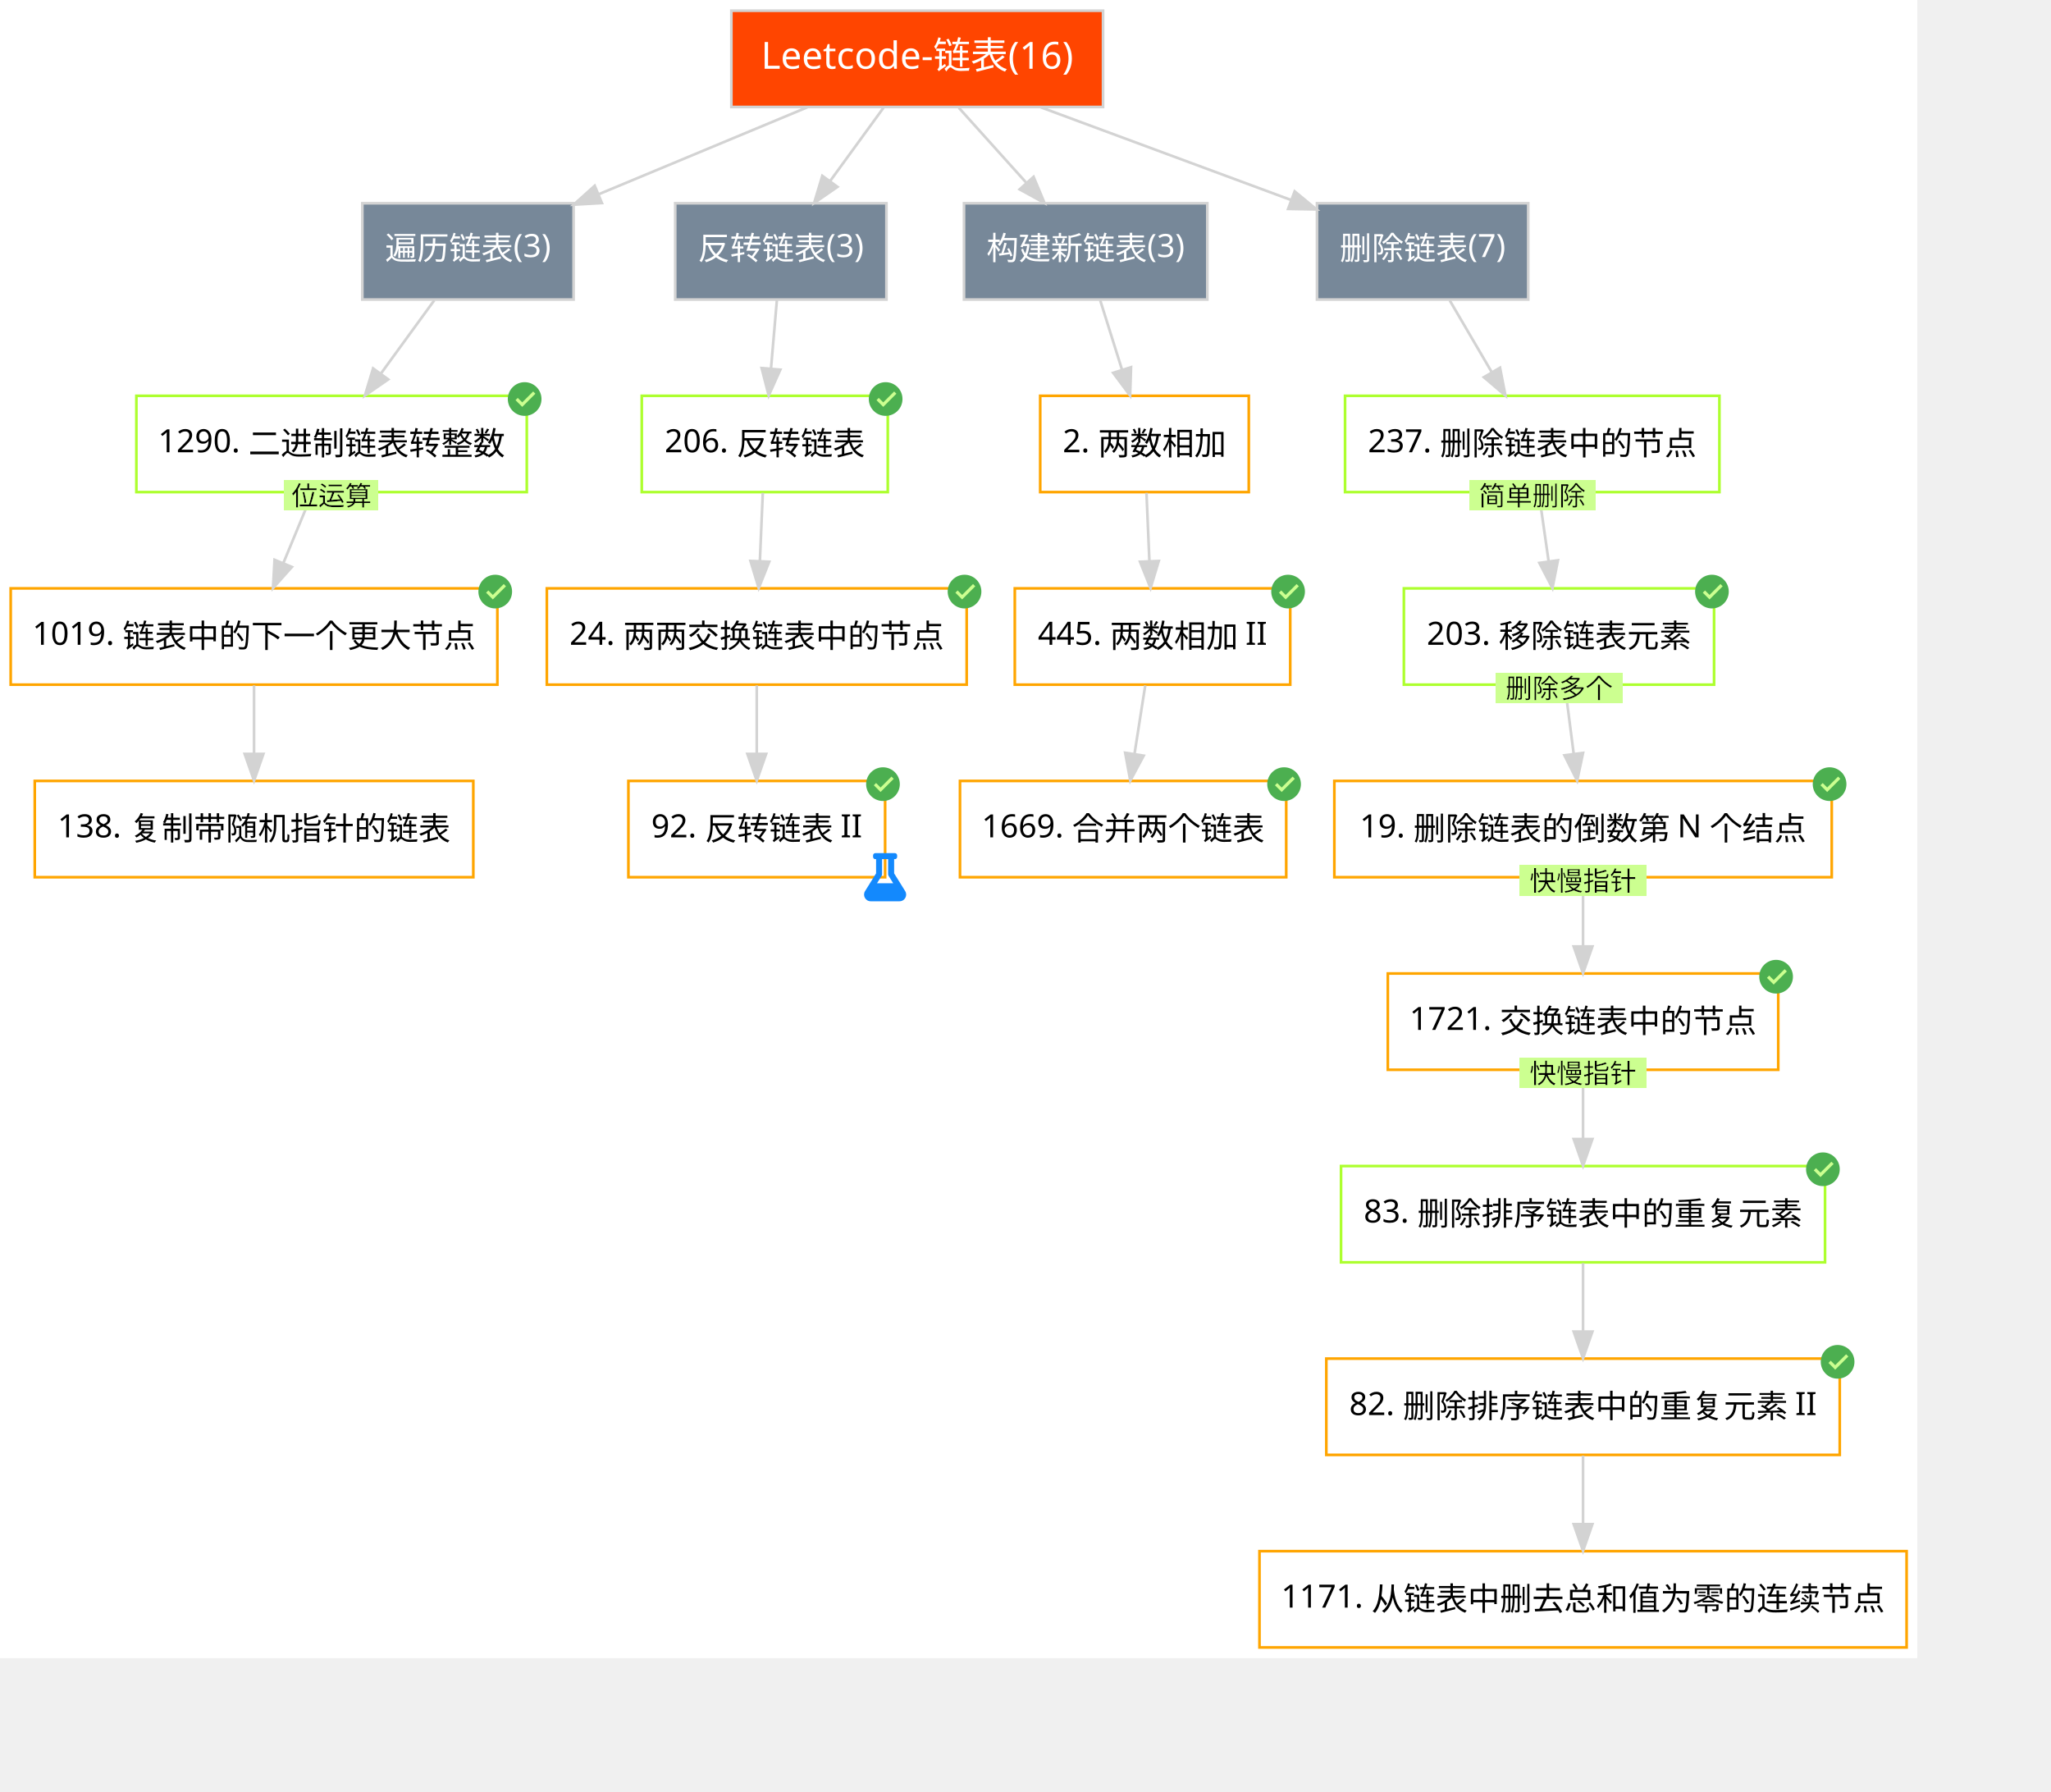
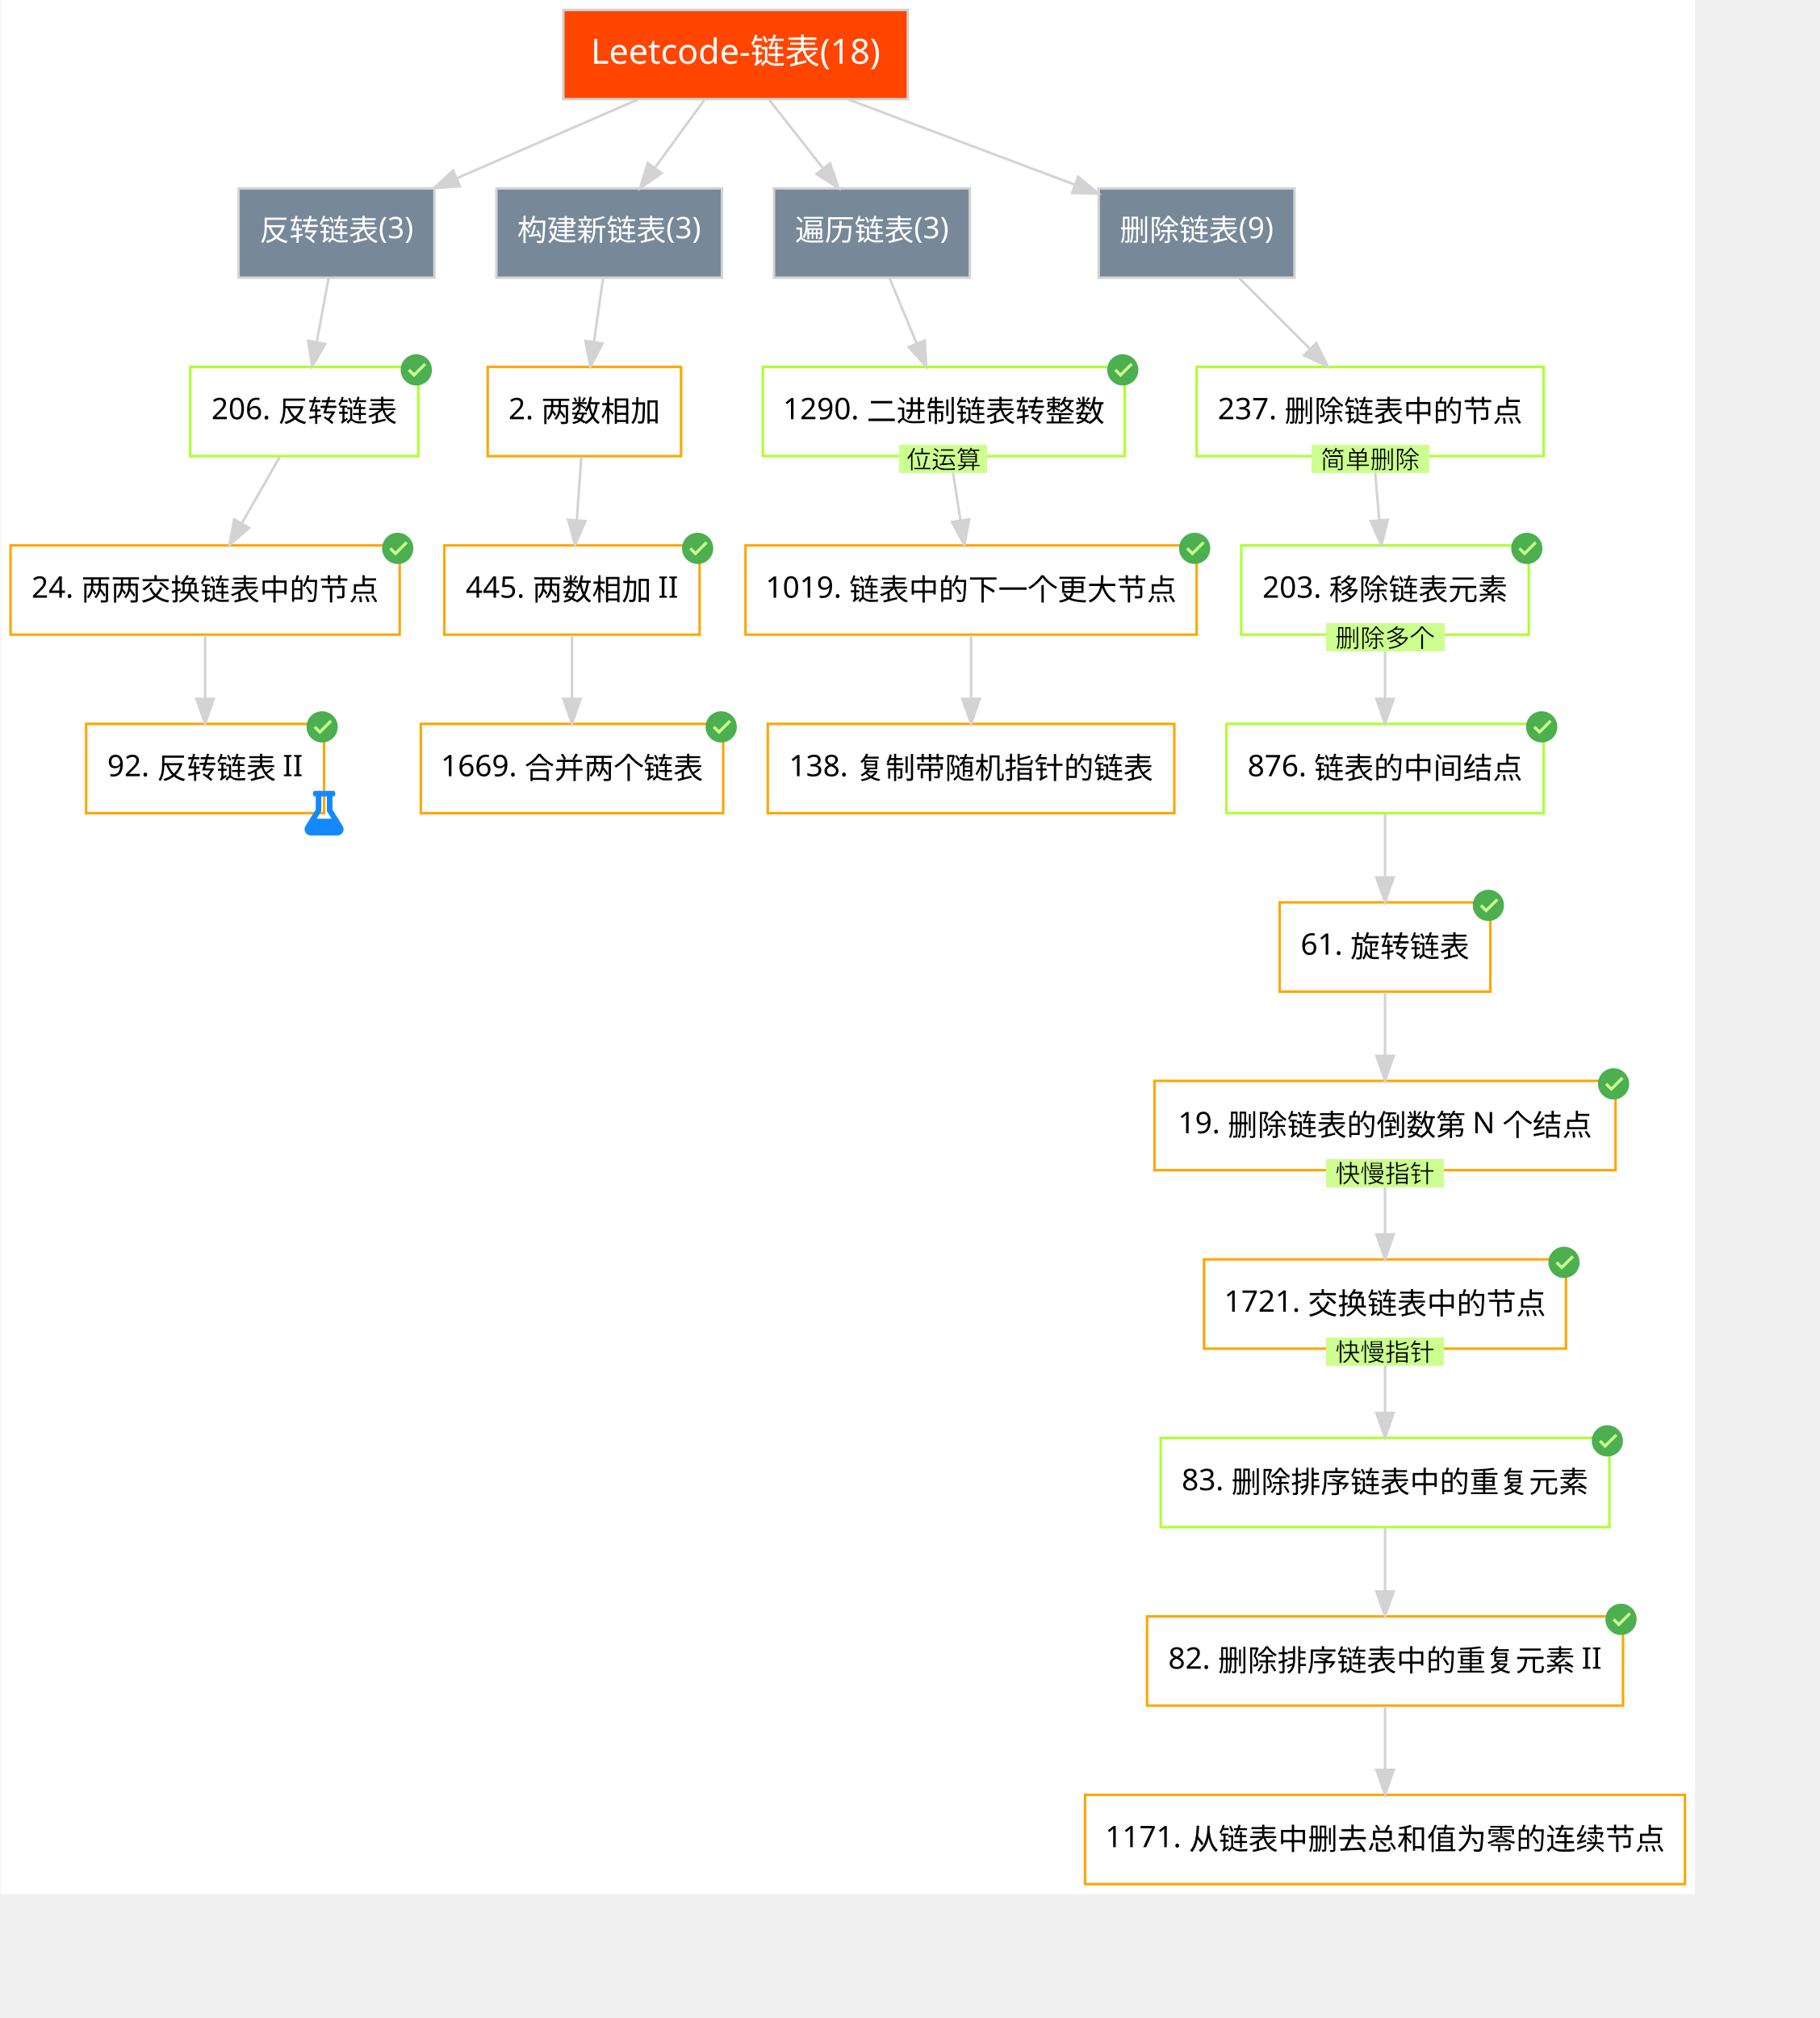
- <svg xmlns="http://www.w3.org/2000/svg" xmlns:xlink="http://www.w3.org/1999/xlink" height="670pt" viewBox="0.00 0.00 767.0 670.0" width="767pt">
-   <g class="graph" id="graph0" transform="scale(1 1) rotate(0) translate(4 616)">
-     <polygon fill="white" points="-4,4 -4,-616 713,-616 713,4 -4,4" stroke="transparent" />
+ <svg xmlns="http://www.w3.org/2000/svg" xmlns:xlink="http://www.w3.org/1999/xlink" height="814pt" viewBox="0.00 0.00 733.5 814.0" width="734pt">
+   <g class="graph" id="graph0" transform="scale(1 1) rotate(0) translate(4 760)">
+     <polygon fill="white" points="-4,4 -4,-760 679.5,-760 679.5,4 -4,4" stroke="transparent" />
    <g class="node" id="node1">
      <g id="a_node1">
-         <a target="_parent" xlink:href="https://leetcode-cn.com/tag/linked-list" xlink:title="Leetcode-链表(16)">
-           <polygon fill="orangered" points="408.5,-612 269.5,-612 269.5,-576 408.5,-576 408.5,-612" stroke="lightgrey" />
-           <text fill="white" font-family="Microsoft YaHei" font-size="14.00" text-anchor="middle" x="339" y="-590.3">
-       Leetcode-链表(16)
+         <a target="_parent" xlink:href="https://leetcode-cn.com/tag/linked-list" xlink:title="Leetcode-链表(18)">
+           <polygon fill="orangered" points="362,-756 223,-756 223,-720 362,-720 362,-756" stroke="lightgrey" />
+           <text fill="white" font-family="Microsoft YaHei" font-size="14.00" text-anchor="middle" x="292.5" y="-734.3">
+       Leetcode-链表(18)
     </text>
        </a>
      </g>
    </g>
    <g class="node" id="node2">
-       <polygon fill="lightslategray" points="210.5,-540 131.5,-540 131.5,-504 210.5,-504 210.5,-540" stroke="lightgrey" />
-       <text fill="white" font-family="Microsoft YaHei" font-size="12.00" text-anchor="middle" x="171" y="-518.9">
+       <polygon fill="lightslategray" points="171,-684 92,-684 92,-648 171,-648 171,-684" stroke="lightgrey" />
+       <text fill="white" font-family="Microsoft YaHei" font-size="12.00" text-anchor="middle" x="131.5" y="-662.9">
+     反转链表(3)
+    </text>
+     </g>
+     <g class="edge" id="edge1">
+       <path d="M253.11,-719.88C231.11,-710.31 203.49,-698.3 180.14,-688.15" fill="none" stroke="lightgrey" />
+       <polygon fill="lightgrey" points="181.32,-684.85 170.76,-684.07 178.53,-691.27 181.32,-684.85" stroke="lightgrey" />
+     </g>
+     <g class="node" id="node6">
+       <polygon fill="lightslategray" points="287,-684 196,-684 196,-648 287,-648 287,-684" stroke="lightgrey" />
+       <text fill="white" font-family="Microsoft YaHei" font-size="12.00" text-anchor="middle" x="241.5" y="-662.9">
+     构建新链表(3)
+    </text>
+     </g>
+     <g class="edge" id="edge5">
+       <path d="M279.89,-719.7C273.9,-711.47 266.62,-701.48 260.02,-692.42" fill="none" stroke="lightgrey" />
+       <polygon fill="lightgrey" points="262.68,-690.13 253.96,-684.1 257.02,-694.25 262.68,-690.13" stroke="lightgrey" />
+     </g>
+     <g class="node" id="node10">
+       <polygon fill="lightslategray" points="387,-684 308,-684 308,-648 387,-648 387,-684" stroke="lightgrey" />
+       <text fill="white" font-family="Microsoft YaHei" font-size="12.00" text-anchor="middle" x="347.5" y="-662.9">
    遍历链表(3)
   </text>
    </g>
-     <g class="edge" id="edge1">
-       <path d="M297.9,-575.88C274.41,-566.09 244.79,-553.74 220.07,-543.45" fill="none" stroke="lightgrey" />
-       <polygon fill="lightgrey" points="221.09,-540.08 210.52,-539.47 218.4,-546.54 221.09,-540.08" stroke="lightgrey" />
-     </g>
-     <g class="node" id="node6">
-       <polygon fill="lightslategray" points="327.5,-540 248.5,-540 248.5,-504 327.5,-504 327.5,-540" stroke="lightgrey" />
-       <text fill="white" font-family="Microsoft YaHei" font-size="12.00" text-anchor="middle" x="288" y="-518.9">
-     反转链表(3)
-    </text>
-     </g>
-     <g class="edge" id="edge5">
-       <path d="M326.39,-575.7C320.4,-567.47 313.12,-557.48 306.52,-548.42" fill="none" stroke="lightgrey" />
-       <polygon fill="lightgrey" points="309.18,-546.13 300.46,-540.1 303.52,-550.25 309.18,-546.13" stroke="lightgrey" />
-     </g>
-     <g class="node" id="node10">
-       <polygon fill="lightslategray" points="447.5,-540 356.5,-540 356.5,-504 447.5,-504 447.5,-540" stroke="lightgrey" />
-       <text fill="white" font-family="Microsoft YaHei" font-size="12.00" text-anchor="middle" x="402" y="-518.9">
-     构建新链表(3)
-    </text>
-     </g>
    <g class="edge" id="edge9">
-       <path d="M354.57,-575.7C362.2,-567.22 371.52,-556.86 379.88,-547.58" fill="none" stroke="lightgrey" />
-       <polygon fill="lightgrey" points="382.52,-549.88 386.61,-540.1 377.31,-545.2 382.52,-549.88" stroke="lightgrey" />
+       <path d="M306.1,-719.7C312.62,-711.39 320.57,-701.28 327.75,-692.14" fill="none" stroke="lightgrey" />
+       <polygon fill="lightgrey" points="330.63,-694.13 334.06,-684.1 325.13,-689.81 330.63,-694.13" stroke="lightgrey" />
    </g>
    <g class="node" id="node14">
-       <polygon fill="lightslategray" points="567.5,-540 488.5,-540 488.5,-504 567.5,-504 567.5,-540" stroke="lightgrey" />
-       <text fill="white" font-family="Microsoft YaHei" font-size="12.00" text-anchor="middle" x="528" y="-518.9">
-     删除链表(7)
+       <polygon fill="lightslategray" points="518,-684 439,-684 439,-648 518,-648 518,-684" stroke="lightgrey" />
+       <text fill="white" font-family="Microsoft YaHei" font-size="12.00" text-anchor="middle" x="478.5" y="-662.9">
+     删除链表(9)
   </text>
    </g>
    <g class="edge" id="edge13">
-       <path d="M385.23,-575.88C413.61,-565.37 449.92,-551.92 478.82,-541.21" fill="none" stroke="lightgrey" />
-       <polygon fill="lightgrey" points="480.16,-544.45 488.32,-537.7 477.72,-537.89 480.16,-544.45" stroke="lightgrey" />
+       <path d="M338,-719.88C365.61,-709.48 400.86,-696.22 429.14,-685.58" fill="none" stroke="lightgrey" />
+       <polygon fill="lightgrey" points="430.7,-688.73 438.83,-681.93 428.24,-682.18 430.7,-688.73" stroke="lightgrey" />
    </g>
    <g class="node" id="node3">
      <g id="a_node3">
-         <a target="_parent" xlink:href="https://leetcode-cn.com/problems/convert-binary-number-in-a-linked-list-to-integer" xlink:title="1290. 二进制链表转整数">
-           <polygon fill="none" points="193,-468 47,-468 47,-432 193,-432 193,-468" stroke="greenyellow" />
-           <text font-family="Microsoft YaHei" font-size="12.00" text-anchor="middle" x="120" y="-446.9">
-       1290. 二进制链表转整数
-      </text>
-         </a>
-       </g>
-       <g transform="translate(185.0, -474.0) scale(0.3)">
+         <a target="_parent" xlink:href="https://leetcode-cn.com/problems/reverse-linked-list" xlink:title="206. 反转链表">
+           <polygon fill="none" points="164.5,-612 72.5,-612 72.5,-576 164.5,-576 164.5,-612" stroke="greenyellow" />
+           <text font-family="Microsoft YaHei" font-size="12.00" text-anchor="middle" x="118.5" y="-590.9">
+       206. 反转链表
+      </text>
+         </a>
+       </g>
+       <g transform="translate(156.5, -618.0) scale(0.3)">
        <circle cx="24" cy="24" fill="#4caf50" r="21" />
        <polygon fill="#ccff90" points="34.6,14.6 21,28.2 15.4,22.6 12.6,25.4 21,33.8 37.4,17.4" />
      </g>
    </g>
    <g class="edge" id="edge2">
-       <path d="M158.39,-503.7C152.4,-495.47 145.12,-485.48 138.52,-476.42" fill="none" stroke="lightgrey" />
-       <polygon fill="lightgrey" points="141.18,-474.13 132.46,-468.1 135.52,-478.25 141.18,-474.13" stroke="lightgrey" />
+       <path d="M128.29,-647.7C126.85,-639.98 125.13,-630.71 123.54,-622.11" fill="none" stroke="lightgrey" />
+       <polygon fill="lightgrey" points="126.94,-621.3 121.68,-612.1 120.06,-622.58 126.94,-621.3" stroke="lightgrey" />
    </g>
    <g class="node" id="node4">
      <g id="a_node4">
-         <a target="_parent" xlink:href="https://leetcode-cn.com/problems/next-greater-node-in-linked-list" xlink:title="1019. 链表中的下一个更大节点">
-           <polygon fill="none" points="182,-396 0,-396 0,-360 182,-360 182,-396" stroke="orange" />
-           <text font-family="Microsoft YaHei" font-size="12.00" text-anchor="middle" x="91" y="-374.9">
-       1019. 链表中的下一个更大节点
-      </text>
-         </a>
-       </g>
-       <g transform="translate(174.0, -402.0) scale(0.3)">
+         <a target="_parent" xlink:href="https://leetcode-cn.com/problems/swap-nodes-in-pairs" xlink:title="24. 两两交换链表中的节点">
+           <polygon fill="none" points="157,-540 0,-540 0,-504 157,-504 157,-540" stroke="orange" />
+           <text font-family="Microsoft YaHei" font-size="12.00" text-anchor="middle" x="78.5" y="-518.9">
+       24. 两两交换链表中的节点
+      </text>
+         </a>
+       </g>
+       <g transform="translate(149.0, -546.0) scale(0.3)">
        <circle cx="24" cy="24" fill="#4caf50" r="21" />
        <polygon fill="#ccff90" points="34.6,14.6 21,28.2 15.4,22.6 12.6,25.4 21,33.8 37.4,17.4" />
      </g>
    </g>
    <g class="edge" id="edge3">
-       <path d="M112.83,-431.7C109.57,-423.81 105.63,-414.3 102,-405.55" fill="none" stroke="lightgrey" />
-       <polygon fill="lightgrey" points="105.15,-404 98.09,-396.1 98.68,-406.68 105.15,-404" stroke="lightgrey" />
+       <path d="M108.61,-575.7C104.01,-567.64 98.44,-557.89 93.35,-548.98" fill="none" stroke="lightgrey" />
+       <polygon fill="lightgrey" points="96.27,-547.05 88.27,-540.1 90.2,-550.52 96.27,-547.05" stroke="lightgrey" />
    </g>
    <g class="node" id="node5">
      <g id="a_node5">
-         <a target="_parent" xlink:href="https://leetcode-cn.com/problems/copy-list-with-random-pointer" xlink:title="138. 复制带随机指针的链表">
-           <polygon fill="none" points="173,-324 9,-324 9,-288 173,-288 173,-324" stroke="orange" />
-           <text font-family="Microsoft YaHei" font-size="12.00" text-anchor="middle" x="91" y="-302.9">
-       138. 复制带随机指针的链表
-      </text>
-         </a>
-       </g>
-     </g>
-     <g class="edge" id="edge4">
-       <path d="M91,-359.7C91,-351.98 91,-342.71 91,-334.11" fill="none" stroke="lightgrey" />
-       <polygon fill="lightgrey" points="94.5,-334.1 91,-324.1 87.5,-334.1 94.5,-334.1" stroke="lightgrey" />
-     </g>
-     <g class="node" id="node7">
-       <g id="a_node7">
-         <a target="_parent" xlink:href="https://leetcode-cn.com/problems/reverse-linked-list" xlink:title="206. 反转链表">
-           <polygon fill="none" points="328,-468 236,-468 236,-432 328,-432 328,-468" stroke="greenyellow" />
-           <text font-family="Microsoft YaHei" font-size="12.00" text-anchor="middle" x="282" y="-446.9">
-       206. 反转链表
-      </text>
-         </a>
-       </g>
-       <g transform="translate(320.0, -474.0) scale(0.3)">
-         <circle cx="24" cy="24" fill="#4caf50" r="21" />
-         <polygon fill="#ccff90" points="34.6,14.6 21,28.2 15.4,22.6 12.6,25.4 21,33.8 37.4,17.4" />
-       </g>
-     </g>
-     <g class="edge" id="edge6">
-       <path d="M286.52,-503.7C285.86,-495.98 285.06,-486.71 284.32,-478.11" fill="none" stroke="lightgrey" />
-       <polygon fill="lightgrey" points="287.81,-477.77 283.47,-468.1 280.83,-478.37 287.81,-477.77" stroke="lightgrey" />
-     </g>
-     <g class="node" id="node8">
-       <g id="a_node8">
-         <a target="_parent" xlink:href="https://leetcode-cn.com/problems/swap-nodes-in-pairs" xlink:title="24. 两两交换链表中的节点">
-           <polygon fill="none" points="357.5,-396 200.5,-396 200.5,-360 357.5,-360 357.5,-396" stroke="orange" />
-           <text font-family="Microsoft YaHei" font-size="12.00" text-anchor="middle" x="279" y="-374.9">
-       24. 两两交换链表中的节点
-      </text>
-         </a>
-       </g>
-       <g transform="translate(349.5, -402.0) scale(0.3)">
-         <circle cx="24" cy="24" fill="#4caf50" r="21" />
-         <polygon fill="#ccff90" points="34.6,14.6 21,28.2 15.4,22.6 12.6,25.4 21,33.8 37.4,17.4" />
-       </g>
-     </g>
-     <g class="edge" id="edge7">
-       <path d="M281.26,-431.7C280.93,-423.98 280.53,-414.71 280.16,-406.11" fill="none" stroke="lightgrey" />
-       <polygon fill="lightgrey" points="283.66,-405.95 279.73,-396.1 276.66,-406.25 283.66,-405.95" stroke="lightgrey" />
-     </g>
-     <g class="node" id="node9">
-       <g id="a_node9">
        <a target="_parent" xlink:href="https://leetcode-cn.com/problems/reverse-linked-list-ii" xlink:title="92. 反转链表 II">
-           <polygon fill="none" points="327,-324 231,-324 231,-288 327,-288 327,-324" stroke="orange" />
-           <text font-family="Microsoft YaHei" font-size="12.00" text-anchor="middle" x="279" y="-302.9">
+           <polygon fill="none" points="126.5,-468 30.5,-468 30.5,-432 126.5,-432 126.5,-468" stroke="orange" />
+           <text font-family="Microsoft YaHei" font-size="12.00" text-anchor="middle" x="78.5" y="-446.9">
      92. 反转链表 II
     </text>
        </a>
      </g>
-       <g transform="translate(319.0, -330.0) scale(0.3)">
-         <circle cx="24" cy="24" fill="#4caf50" r="21" />
-         <polygon fill="#ccff90" points="34.6,14.6 21,28.2 15.4,22.6 12.6,25.4 21,33.8 37.4,17.4" />
-       </g>
-       <g transform="translate(318.0, -297.0)">
+       <g transform="translate(118.5, -474.0) scale(0.3)">
+         <circle cx="24" cy="24" fill="#4caf50" r="21" />
+         <polygon fill="#ccff90" points="34.6,14.6 21,28.2 15.4,22.6 12.6,25.4 21,33.8 37.4,17.4" />
+       </g>
+       <g transform="translate(117.5, -441.0)">
        <symbol id="flask" viewBox="0 0 448 512">
          <path d="M437.2 403.5L320 215V64h8c13.3 0 24-10.7 24-24V24c0-13.3-10.7-24-24-24H120c-13.3 0-24 10.7-24 24v16c0 13.3 10.7 24 24 24h8v151L10.8 403.5C-18.5 450.6 15.3 512 70.9 512h306.2c55.7 0 89.4-61.5 60.1-108.5zM137.9 320l48.2-77.6c3.7-5.2 5.8-11.6 5.8-18.4V64h64v160c0 6.9 2.2 13.2 5.8 18.4l48.2 77.6h-172z" fill="#1389fd" />
        </symbol>
        <a href="https://github.com/acm-clan/algorithm-stone/blob/main/user/leetcode/92.反转链表 II.md">
          <use height="18" href="#flask" width="18" />
        </a>
      </g>
    </g>
+     <g class="edge" id="edge4">
+       <path d="M78.5,-503.7C78.5,-495.98 78.5,-486.71 78.5,-478.11" fill="none" stroke="lightgrey" />
+       <polygon fill="lightgrey" points="82,-478.1 78.5,-468.1 75,-478.1 82,-478.1" stroke="lightgrey" />
+     </g>
+     <g class="node" id="node7">
+       <g id="a_node7">
+         <a target="_parent" xlink:href="https://leetcode-cn.com/problems/add-two-numbers" xlink:title="2. 两数相加">
+           <polygon fill="none" points="270.5,-612 192.5,-612 192.5,-576 270.5,-576 270.5,-612" stroke="orange" />
+           <text font-family="Microsoft YaHei" font-size="12.00" text-anchor="middle" x="231.5" y="-590.9">
+       2. 两数相加
+      </text>
+         </a>
+       </g>
+     </g>
+     <g class="edge" id="edge6">
+       <path d="M239.03,-647.7C237.93,-639.98 236.6,-630.71 235.37,-622.11" fill="none" stroke="lightgrey" />
+       <polygon fill="lightgrey" points="238.82,-621.51 233.94,-612.1 231.89,-622.5 238.82,-621.51" stroke="lightgrey" />
+     </g>
+     <g class="node" id="node8">
+       <g id="a_node8">
+         <a target="_parent" xlink:href="https://leetcode-cn.com/problems/add-two-numbers-ii" xlink:title="445. 两数相加 II">
+           <polygon fill="none" points="278,-540 175,-540 175,-504 278,-504 278,-540" stroke="orange" />
+           <text font-family="Microsoft YaHei" font-size="12.00" text-anchor="middle" x="226.5" y="-518.9">
+       445. 两数相加 II
+      </text>
+         </a>
+       </g>
+       <g transform="translate(270.0, -546.0) scale(0.3)">
+         <circle cx="24" cy="24" fill="#4caf50" r="21" />
+         <polygon fill="#ccff90" points="34.6,14.6 21,28.2 15.4,22.6 12.6,25.4 21,33.8 37.4,17.4" />
+       </g>
+     </g>
+     <g class="edge" id="edge7">
+       <path d="M230.26,-575.7C229.71,-567.98 229.05,-558.71 228.44,-550.11" fill="none" stroke="lightgrey" />
+       <polygon fill="lightgrey" points="231.93,-549.83 227.72,-540.1 224.94,-550.33 231.93,-549.83" stroke="lightgrey" />
+     </g>
+     <g class="node" id="node9">
+       <g id="a_node9">
+         <a target="_parent" xlink:href="https://leetcode-cn.com/problems/merge-in-between-linked-lists" xlink:title="1669. 合并两个链表">
+           <polygon fill="none" points="287.5,-468 165.5,-468 165.5,-432 287.5,-432 287.5,-468" stroke="orange" />
+           <text font-family="Microsoft YaHei" font-size="12.00" text-anchor="middle" x="226.5" y="-446.9">
+       1669. 合并两个链表
+      </text>
+         </a>
+       </g>
+       <g transform="translate(279.5, -474.0) scale(0.3)">
+         <circle cx="24" cy="24" fill="#4caf50" r="21" />
+         <polygon fill="#ccff90" points="34.6,14.6 21,28.2 15.4,22.6 12.6,25.4 21,33.8 37.4,17.4" />
+       </g>
+     </g>
    <g class="edge" id="edge8">
-       <path d="M279,-359.7C279,-351.98 279,-342.71 279,-334.11" fill="none" stroke="lightgrey" />
-       <polygon fill="lightgrey" points="282.5,-334.1 279,-324.1 275.5,-334.1 282.5,-334.1" stroke="lightgrey" />
+       <path d="M226.5,-503.7C226.5,-495.98 226.5,-486.71 226.5,-478.11" fill="none" stroke="lightgrey" />
+       <polygon fill="lightgrey" points="230,-478.1 226.5,-468.1 223,-478.1 230,-478.1" stroke="lightgrey" />
    </g>
    <g class="node" id="node11">
      <g id="a_node11">
-         <a target="_parent" xlink:href="https://leetcode-cn.com/problems/add-two-numbers" xlink:title="2. 两数相加">
-           <polygon fill="none" points="463,-468 385,-468 385,-432 463,-432 463,-468" stroke="orange" />
-           <text font-family="Microsoft YaHei" font-size="12.00" text-anchor="middle" x="424" y="-446.9">
-       2. 两数相加
-      </text>
-         </a>
+         <a target="_parent" xlink:href="https://leetcode-cn.com/problems/convert-binary-number-in-a-linked-list-to-integer" xlink:title="1290. 二进制链表转整数">
+           <polygon fill="none" points="449.5,-612 303.5,-612 303.5,-576 449.5,-576 449.5,-612" stroke="greenyellow" />
+           <text font-family="Microsoft YaHei" font-size="12.00" text-anchor="middle" x="376.5" y="-590.9">
+       1290. 二进制链表转整数
+      </text>
+         </a>
+       </g>
+       <g transform="translate(441.5, -618.0) scale(0.3)">
+         <circle cx="24" cy="24" fill="#4caf50" r="21" />
+         <polygon fill="#ccff90" points="34.6,14.6 21,28.2 15.4,22.6 12.6,25.4 21,33.8 37.4,17.4" />
      </g>
    </g>
    <g class="edge" id="edge10">
-       <path d="M407.44,-503.7C409.89,-495.9 412.84,-486.51 415.57,-477.83" fill="none" stroke="lightgrey" />
-       <polygon fill="lightgrey" points="418.96,-478.69 418.62,-468.1 412.29,-476.59 418.96,-478.69" stroke="lightgrey" />
+       <path d="M354.67,-647.7C357.93,-639.81 361.87,-630.3 365.5,-621.55" fill="none" stroke="lightgrey" />
+       <polygon fill="lightgrey" points="368.82,-622.68 369.41,-612.1 362.35,-620 368.82,-622.68" stroke="lightgrey" />
    </g>
    <g class="node" id="node12">
      <g id="a_node12">
-         <a target="_parent" xlink:href="https://leetcode-cn.com/problems/add-two-numbers-ii" xlink:title="445. 两数相加 II">
-           <polygon fill="none" points="478.5,-396 375.5,-396 375.5,-360 478.5,-360 478.5,-396" stroke="orange" />
-           <text font-family="Microsoft YaHei" font-size="12.00" text-anchor="middle" x="427" y="-374.9">
-       445. 两数相加 II
-      </text>
-         </a>
-       </g>
-       <g transform="translate(470.5, -402.0) scale(0.3)">
+         <a target="_parent" xlink:href="https://leetcode-cn.com/problems/next-greater-node-in-linked-list" xlink:title="1019. 链表中的下一个更大节点">
+           <polygon fill="none" points="478.5,-540 296.5,-540 296.5,-504 478.5,-504 478.5,-540" stroke="orange" />
+           <text font-family="Microsoft YaHei" font-size="12.00" text-anchor="middle" x="387.5" y="-518.9">
+       1019. 链表中的下一个更大节点
+      </text>
+         </a>
+       </g>
+       <g transform="translate(470.5, -546.0) scale(0.3)">
        <circle cx="24" cy="24" fill="#4caf50" r="21" />
        <polygon fill="#ccff90" points="34.6,14.6 21,28.2 15.4,22.6 12.6,25.4 21,33.8 37.4,17.4" />
      </g>
    </g>
    <g class="edge" id="edge11">
-       <path d="M424.74,-431.7C425.07,-423.98 425.47,-414.71 425.84,-406.11" fill="none" stroke="lightgrey" />
-       <polygon fill="lightgrey" points="429.34,-406.25 426.27,-396.1 422.34,-405.95 429.34,-406.25" stroke="lightgrey" />
+       <path d="M379.22,-575.7C380.43,-567.98 381.89,-558.71 383.24,-550.11" fill="none" stroke="lightgrey" />
+       <polygon fill="lightgrey" points="386.72,-550.53 384.81,-540.1 379.8,-549.44 386.72,-550.53" stroke="lightgrey" />
    </g>
    <g class="node" id="node13">
      <g id="a_node13">
-         <a target="_parent" xlink:href="https://leetcode-cn.com/problems/merge-in-between-linked-lists" xlink:title="1669. 合并两个链表">
-           <polygon fill="none" points="477,-324 355,-324 355,-288 477,-288 477,-324" stroke="orange" />
-           <text font-family="Microsoft YaHei" font-size="12.00" text-anchor="middle" x="416" y="-302.9">
-       1669. 合并两个链表
-      </text>
-         </a>
-       </g>
-       <g transform="translate(469.0, -330.0) scale(0.3)">
-         <circle cx="24" cy="24" fill="#4caf50" r="21" />
-         <polygon fill="#ccff90" points="34.6,14.6 21,28.2 15.4,22.6 12.6,25.4 21,33.8 37.4,17.4" />
+         <a target="_parent" xlink:href="https://leetcode-cn.com/problems/copy-list-with-random-pointer" xlink:title="138. 复制带随机指针的链表">
+           <polygon fill="none" points="469.5,-468 305.5,-468 305.5,-432 469.5,-432 469.5,-468" stroke="orange" />
+           <text font-family="Microsoft YaHei" font-size="12.00" text-anchor="middle" x="387.5" y="-446.9">
+       138. 复制带随机指针的链表
+      </text>
+         </a>
      </g>
    </g>
    <g class="edge" id="edge12">
-       <path d="M424.28,-359.7C423.07,-351.98 421.61,-342.71 420.26,-334.11" fill="none" stroke="lightgrey" />
-       <polygon fill="lightgrey" points="423.7,-333.44 418.69,-324.1 416.78,-334.53 423.7,-333.44" stroke="lightgrey" />
+       <path d="M387.5,-503.7C387.5,-495.98 387.5,-486.71 387.5,-478.11" fill="none" stroke="lightgrey" />
+       <polygon fill="lightgrey" points="391,-478.1 387.5,-468.1 384,-478.1 391,-478.1" stroke="lightgrey" />
    </g>
    <g class="node" id="node15">
      <g id="a_node15">
        <a target="_parent" xlink:href="https://leetcode-cn.com/problems/delete-node-in-a-linked-list" xlink:title="237. 删除链表中的节点">
-           <polygon fill="none" points="639,-468 499,-468 499,-432 639,-432 639,-468" stroke="greenyellow" />
-           <text font-family="Microsoft YaHei" font-size="12.00" text-anchor="middle" x="569" y="-446.9">
+           <polygon fill="none" points="618.5,-612 478.5,-612 478.5,-576 618.5,-576 618.5,-612" stroke="greenyellow" />
+           <text font-family="Microsoft YaHei" font-size="12.00" text-anchor="middle" x="548.5" y="-590.9">
      237. 删除链表中的节点
     </text>
        </a>
      </g>
    </g>
    <g class="edge" id="edge14">
-       <path d="M538.13,-503.7C542.85,-495.64 548.56,-485.89 553.78,-476.98" fill="none" stroke="lightgrey" />
-       <polygon fill="lightgrey" points="556.95,-478.5 558.98,-468.1 550.91,-474.96 556.95,-478.5" stroke="lightgrey" />
+       <path d="M495.8,-647.7C504.36,-639.14 514.84,-628.66 524.2,-619.3" fill="none" stroke="lightgrey" />
+       <polygon fill="lightgrey" points="526.8,-621.65 531.4,-612.1 521.85,-616.7 526.8,-621.65" stroke="lightgrey" />
    </g>
    <g class="node" id="node16">
      <g id="a_node16">
        <a target="_parent" xlink:href="https://leetcode-cn.com/problems/remove-linked-list-elements" xlink:title="203. 移除链表元素">
-           <polygon fill="none" points="637,-396 521,-396 521,-360 637,-360 637,-396" stroke="greenyellow" />
-           <text font-family="Microsoft YaHei" font-size="12.00" text-anchor="middle" x="579" y="-374.9">
+           <polygon fill="none" points="612.5,-540 496.5,-540 496.5,-504 612.5,-504 612.5,-540" stroke="greenyellow" />
+           <text font-family="Microsoft YaHei" font-size="12.00" text-anchor="middle" x="554.5" y="-518.9">
      203. 移除链表元素
     </text>
        </a>
      </g>
-       <g transform="translate(629.0, -402.0) scale(0.3)">
+       <g transform="translate(604.5, -546.0) scale(0.3)">
        <circle cx="24" cy="24" fill="#4caf50" r="21" />
        <polygon fill="#ccff90" points="34.6,14.6 21,28.2 15.4,22.6 12.6,25.4 21,33.8 37.4,17.4" />
      </g>
    </g>
    <g class="edge" id="edge15">
-       <path d="M571.47,-431.7C572.57,-423.98 573.9,-414.71 575.13,-406.11" fill="none" stroke="lightgrey" />
-       <polygon fill="lightgrey" points="578.61,-406.5 576.56,-396.1 571.68,-405.51 578.61,-406.5" stroke="lightgrey" />
+       <path d="M549.98,-575.7C550.64,-567.98 551.44,-558.71 552.18,-550.11" fill="none" stroke="lightgrey" />
+       <polygon fill="lightgrey" points="555.67,-550.37 553.03,-540.1 548.69,-549.77 555.67,-550.37" stroke="lightgrey" />
    </g>
    <g class="node" id="node17">
      <g id="a_node17">
-         <a target="_parent" xlink:href="https://leetcode-cn.com/problems/remove-nth-node-from-end-of-list" xlink:title="19. 删除链表的倒数第 N 个结点">
-           <polygon fill="none" points="681,-324 495,-324 495,-288 681,-288 681,-324" stroke="orange" />
-           <text font-family="Microsoft YaHei" font-size="12.00" text-anchor="middle" x="588" y="-302.9">
-       19. 删除链表的倒数第 N 个结点
-      </text>
-         </a>
-       </g>
-       <g transform="translate(673.0, -330.0) scale(0.3)">
+         <a target="_parent" xlink:href="https://leetcode-cn.com/problems/middle-of-the-linked-list" xlink:title="876. 链表的中间结点">
+           <polygon fill="none" points="618.5,-468 490.5,-468 490.5,-432 618.5,-432 618.5,-468" stroke="greenyellow" />
+           <text font-family="Microsoft YaHei" font-size="12.00" text-anchor="middle" x="554.5" y="-446.9">
+       876. 链表的中间结点
+      </text>
+         </a>
+       </g>
+       <g transform="translate(610.5, -474.0) scale(0.3)">
        <circle cx="24" cy="24" fill="#4caf50" r="21" />
        <polygon fill="#ccff90" points="34.6,14.6 21,28.2 15.4,22.6 12.6,25.4 21,33.8 37.4,17.4" />
      </g>
    </g>
    <g class="edge" id="edge16">
-       <path d="M581.22,-359.7C582.22,-351.98 583.41,-342.71 584.51,-334.11" fill="none" stroke="lightgrey" />
-       <polygon fill="lightgrey" points="588,-334.47 585.8,-324.1 581.05,-333.58 588,-334.47" stroke="lightgrey" />
+       <path d="M554.5,-503.7C554.5,-495.98 554.5,-486.71 554.5,-478.11" fill="none" stroke="lightgrey" />
+       <polygon fill="lightgrey" points="558,-478.1 554.5,-468.1 551,-478.1 558,-478.1" stroke="lightgrey" />
    </g>
    <g class="node" id="node18">
      <g id="a_node18">
-         <a target="_parent" xlink:href="https://leetcode-cn.com/problems/swapping-nodes-in-a-linked-list" xlink:title="1721. 交换链表中的节点">
-           <polygon fill="none" points="661,-252 515,-252 515,-216 661,-216 661,-252" stroke="orange" />
-           <text font-family="Microsoft YaHei" font-size="12.00" text-anchor="middle" x="588" y="-230.9">
-       1721. 交换链表中的节点
-      </text>
-         </a>
-       </g>
-       <g transform="translate(653.0, -258.0) scale(0.3)">
+         <a target="_parent" xlink:href="https://leetcode-cn.com/problems/rotate-list" xlink:title="61. 旋转链表">
+           <polygon fill="none" points="597,-396 512,-396 512,-360 597,-360 597,-396" stroke="orange" />
+           <text font-family="Microsoft YaHei" font-size="12.00" text-anchor="middle" x="554.5" y="-374.9">
+       61. 旋转链表
+      </text>
+         </a>
+       </g>
+       <g transform="translate(589.0, -402.0) scale(0.3)">
        <circle cx="24" cy="24" fill="#4caf50" r="21" />
        <polygon fill="#ccff90" points="34.6,14.6 21,28.2 15.4,22.6 12.6,25.4 21,33.8 37.4,17.4" />
      </g>
    </g>
    <g class="edge" id="edge17">
-       <path d="M588,-287.7C588,-279.98 588,-270.71 588,-262.11" fill="none" stroke="lightgrey" />
-       <polygon fill="lightgrey" points="591.5,-262.1 588,-252.1 584.5,-262.1 591.5,-262.1" stroke="lightgrey" />
+       <path d="M554.5,-431.7C554.5,-423.98 554.5,-414.71 554.5,-406.11" fill="none" stroke="lightgrey" />
+       <polygon fill="lightgrey" points="558,-406.1 554.5,-396.1 551,-406.1 558,-406.1" stroke="lightgrey" />
    </g>
    <g class="node" id="node19">
      <g id="a_node19">
-         <a target="_parent" xlink:href="https://leetcode-cn.com/problems/remove-duplicates-from-sorted-list" xlink:title="83. 删除排序链表中的重复元素">
-           <polygon fill="none" points="678.5,-180 497.5,-180 497.5,-144 678.5,-144 678.5,-180" stroke="greenyellow" />
-           <text font-family="Microsoft YaHei" font-size="12.00" text-anchor="middle" x="588" y="-158.9">
-       83. 删除排序链表中的重复元素
-      </text>
-         </a>
-       </g>
-       <g transform="translate(670.5, -186.0) scale(0.3)">
+         <a target="_parent" xlink:href="https://leetcode-cn.com/problems/remove-nth-node-from-end-of-list" xlink:title="19. 删除链表的倒数第 N 个结点">
+           <polygon fill="none" points="647.5,-324 461.5,-324 461.5,-288 647.5,-288 647.5,-324" stroke="orange" />
+           <text font-family="Microsoft YaHei" font-size="12.00" text-anchor="middle" x="554.5" y="-302.9">
+       19. 删除链表的倒数第 N 个结点
+      </text>
+         </a>
+       </g>
+       <g transform="translate(639.5, -330.0) scale(0.3)">
        <circle cx="24" cy="24" fill="#4caf50" r="21" />
        <polygon fill="#ccff90" points="34.6,14.6 21,28.2 15.4,22.6 12.6,25.4 21,33.8 37.4,17.4" />
      </g>
    </g>
    <g class="edge" id="edge18">
-       <path d="M588,-215.7C588,-207.98 588,-198.71 588,-190.11" fill="none" stroke="lightgrey" />
-       <polygon fill="lightgrey" points="591.5,-190.1 588,-180.1 584.5,-190.1 591.5,-190.1" stroke="lightgrey" />
+       <path d="M554.5,-359.7C554.5,-351.98 554.5,-342.71 554.5,-334.11" fill="none" stroke="lightgrey" />
+       <polygon fill="lightgrey" points="558,-334.1 554.5,-324.1 551,-334.1 558,-334.1" stroke="lightgrey" />
    </g>
    <g class="node" id="node20">
      <g id="a_node20">
-         <a target="_parent" xlink:href="https://leetcode-cn.com/problems/remove-duplicates-from-sorted-list-ii" xlink:title="82. 删除排序链表中的重复元素 II">
-           <polygon fill="none" points="684,-108 492,-108 492,-72 684,-72 684,-108" stroke="orange" />
-           <text font-family="Microsoft YaHei" font-size="12.00" text-anchor="middle" x="588" y="-86.9">
-       82. 删除排序链表中的重复元素 II
-      </text>
-         </a>
-       </g>
-       <g transform="translate(676.0, -114.0) scale(0.3)">
+         <a target="_parent" xlink:href="https://leetcode-cn.com/problems/swapping-nodes-in-a-linked-list" xlink:title="1721. 交换链表中的节点">
+           <polygon fill="none" points="627.5,-252 481.5,-252 481.5,-216 627.5,-216 627.5,-252" stroke="orange" />
+           <text font-family="Microsoft YaHei" font-size="12.00" text-anchor="middle" x="554.5" y="-230.9">
+       1721. 交换链表中的节点
+      </text>
+         </a>
+       </g>
+       <g transform="translate(619.5, -258.0) scale(0.3)">
        <circle cx="24" cy="24" fill="#4caf50" r="21" />
        <polygon fill="#ccff90" points="34.6,14.6 21,28.2 15.4,22.6 12.6,25.4 21,33.8 37.4,17.4" />
      </g>
    </g>
    <g class="edge" id="edge19">
-       <path d="M588,-143.7C588,-135.98 588,-126.71 588,-118.11" fill="none" stroke="lightgrey" />
-       <polygon fill="lightgrey" points="591.5,-118.1 588,-108.1 584.5,-118.1 591.5,-118.1" stroke="lightgrey" />
+       <path d="M554.5,-287.7C554.5,-279.98 554.5,-270.71 554.5,-262.11" fill="none" stroke="lightgrey" />
+       <polygon fill="lightgrey" points="558,-262.1 554.5,-252.1 551,-262.1 558,-262.1" stroke="lightgrey" />
    </g>
    <g class="node" id="node21">
      <g id="a_node21">
+         <a target="_parent" xlink:href="https://leetcode-cn.com/problems/remove-duplicates-from-sorted-list" xlink:title="83. 删除排序链表中的重复元素">
+           <polygon fill="none" points="645,-180 464,-180 464,-144 645,-144 645,-180" stroke="greenyellow" />
+           <text font-family="Microsoft YaHei" font-size="12.00" text-anchor="middle" x="554.5" y="-158.9">
+       83. 删除排序链表中的重复元素
+      </text>
+         </a>
+       </g>
+       <g transform="translate(637.0, -186.0) scale(0.3)">
+         <circle cx="24" cy="24" fill="#4caf50" r="21" />
+         <polygon fill="#ccff90" points="34.6,14.6 21,28.2 15.4,22.6 12.6,25.4 21,33.8 37.4,17.4" />
+       </g>
+     </g>
+     <g class="edge" id="edge20">
+       <path d="M554.5,-215.7C554.5,-207.98 554.5,-198.71 554.5,-190.11" fill="none" stroke="lightgrey" />
+       <polygon fill="lightgrey" points="558,-190.1 554.5,-180.1 551,-190.1 558,-190.1" stroke="lightgrey" />
+     </g>
+     <g class="node" id="node22">
+       <g id="a_node22">
+         <a target="_parent" xlink:href="https://leetcode-cn.com/problems/remove-duplicates-from-sorted-list-ii" xlink:title="82. 删除排序链表中的重复元素 II">
+           <polygon fill="none" points="650.5,-108 458.5,-108 458.5,-72 650.5,-72 650.5,-108" stroke="orange" />
+           <text font-family="Microsoft YaHei" font-size="12.00" text-anchor="middle" x="554.5" y="-86.9">
+       82. 删除排序链表中的重复元素 II
+      </text>
+         </a>
+       </g>
+       <g transform="translate(642.5, -114.0) scale(0.3)">
+         <circle cx="24" cy="24" fill="#4caf50" r="21" />
+         <polygon fill="#ccff90" points="34.6,14.6 21,28.2 15.4,22.6 12.6,25.4 21,33.8 37.4,17.4" />
+       </g>
+     </g>
+     <g class="edge" id="edge21">
+       <path d="M554.5,-143.7C554.5,-135.98 554.5,-126.71 554.5,-118.11" fill="none" stroke="lightgrey" />
+       <polygon fill="lightgrey" points="558,-118.1 554.5,-108.1 551,-118.1 558,-118.1" stroke="lightgrey" />
+     </g>
+     <g class="node" id="node23">
+       <g id="a_node23">
        <a target="_parent" xlink:href="https://leetcode-cn.com/problems/remove-zero-sum-consecutive-nodes-from-linked-list" xlink:title="1171. 从链表中删去总和值为零的连续节点">
-           <polygon fill="none" points="709,-36 467,-36 467,0 709,0 709,-36" stroke="orange" />
-           <text font-family="Microsoft YaHei" font-size="12.00" text-anchor="middle" x="588" y="-14.9">
+           <polygon fill="none" points="675.5,-36 433.5,-36 433.5,0 675.5,0 675.5,-36" stroke="orange" />
+           <text font-family="Microsoft YaHei" font-size="12.00" text-anchor="middle" x="554.5" y="-14.9">
      1171. 从链表中删去总和值为零的连续节点
     </text>
        </a>
      </g>
    </g>
-     <g class="edge" id="edge20">
-       <path d="M588,-71.7C588,-63.98 588,-54.71 588,-46.11" fill="none" stroke="lightgrey" />
-       <polygon fill="lightgrey" points="591.5,-46.1 588,-36.1 584.5,-46.1 591.5,-46.1" stroke="lightgrey" />
+     <g class="edge" id="edge22">
+       <path d="M554.5,-71.7C554.5,-63.98 554.5,-54.71 554.5,-46.11" fill="none" stroke="lightgrey" />
+       <polygon fill="lightgrey" points="558,-46.1 554.5,-36.1 551,-46.1 558,-46.1" stroke="lightgrey" />
    </g>
    <g class="key">
      <defs>
        <filter height="1.2" id="solid" width="1.2" x="-0.1" y="-0.1">
          <feFlood flood-color="#ccff90" result="bg" />
          <feMerge>
            <feMergeNode in="bg" />
            <feMergeNode in="SourceGraphic" />
          </feMerge>
        </filter>
      </defs>
-       <text filter="url(#solid)" font-family="Microsoft YaHei" font-size="10.00" text-anchor="middle" x="120.0" y="-427.0">
+       <text filter="url(#solid)" font-family="Microsoft YaHei" font-size="10.00" text-anchor="middle" x="376.5" y="-571.0">
    位运算
   </text>
    </g>
    <g class="key">
      <defs>
        <filter height="1.2" id="solid" width="1.2" x="-0.1" y="-0.1">
          <feFlood flood-color="#ccff90" result="bg" />
          <feMerge>
            <feMergeNode in="bg" />
            <feMergeNode in="SourceGraphic" />
          </feMerge>
        </filter>
      </defs>
-       <text filter="url(#solid)" font-family="Microsoft YaHei" font-size="10.00" text-anchor="middle" x="569.0" y="-427.0">
+       <text filter="url(#solid)" font-family="Microsoft YaHei" font-size="10.00" text-anchor="middle" x="548.5" y="-571.0">
    简单删除
   </text>
    </g>
    <g class="key">
      <defs>
        <filter height="1.2" id="solid" width="1.2" x="-0.1" y="-0.1">
          <feFlood flood-color="#ccff90" result="bg" />
          <feMerge>
            <feMergeNode in="bg" />
            <feMergeNode in="SourceGraphic" />
          </feMerge>
        </filter>
      </defs>
-       <text filter="url(#solid)" font-family="Microsoft YaHei" font-size="10.00" text-anchor="middle" x="579.0" y="-355.0">
+       <text filter="url(#solid)" font-family="Microsoft YaHei" font-size="10.00" text-anchor="middle" x="554.5" y="-499.0">
    删除多个
   </text>
    </g>
    <g class="key">
      <defs>
        <filter height="1.2" id="solid" width="1.2" x="-0.1" y="-0.1">
          <feFlood flood-color="#ccff90" result="bg" />
          <feMerge>
            <feMergeNode in="bg" />
            <feMergeNode in="SourceGraphic" />
          </feMerge>
        </filter>
      </defs>
-       <text filter="url(#solid)" font-family="Microsoft YaHei" font-size="10.00" text-anchor="middle" x="588.0" y="-283.0">
+       <text filter="url(#solid)" font-family="Microsoft YaHei" font-size="10.00" text-anchor="middle" x="554.5" y="-283.0">
    快慢指针
   </text>
    </g>
    <g class="key">
      <defs>
        <filter height="1.2" id="solid" width="1.2" x="-0.1" y="-0.1">
          <feFlood flood-color="#ccff90" result="bg" />
          <feMerge>
            <feMergeNode in="bg" />
            <feMergeNode in="SourceGraphic" />
          </feMerge>
        </filter>
      </defs>
-       <text filter="url(#solid)" font-family="Microsoft YaHei" font-size="10.00" text-anchor="middle" x="588.0" y="-211.0">
+       <text filter="url(#solid)" font-family="Microsoft YaHei" font-size="10.00" text-anchor="middle" x="554.5" y="-211.0">
    快慢指针
   </text>
    </g>
  </g>
</svg>
